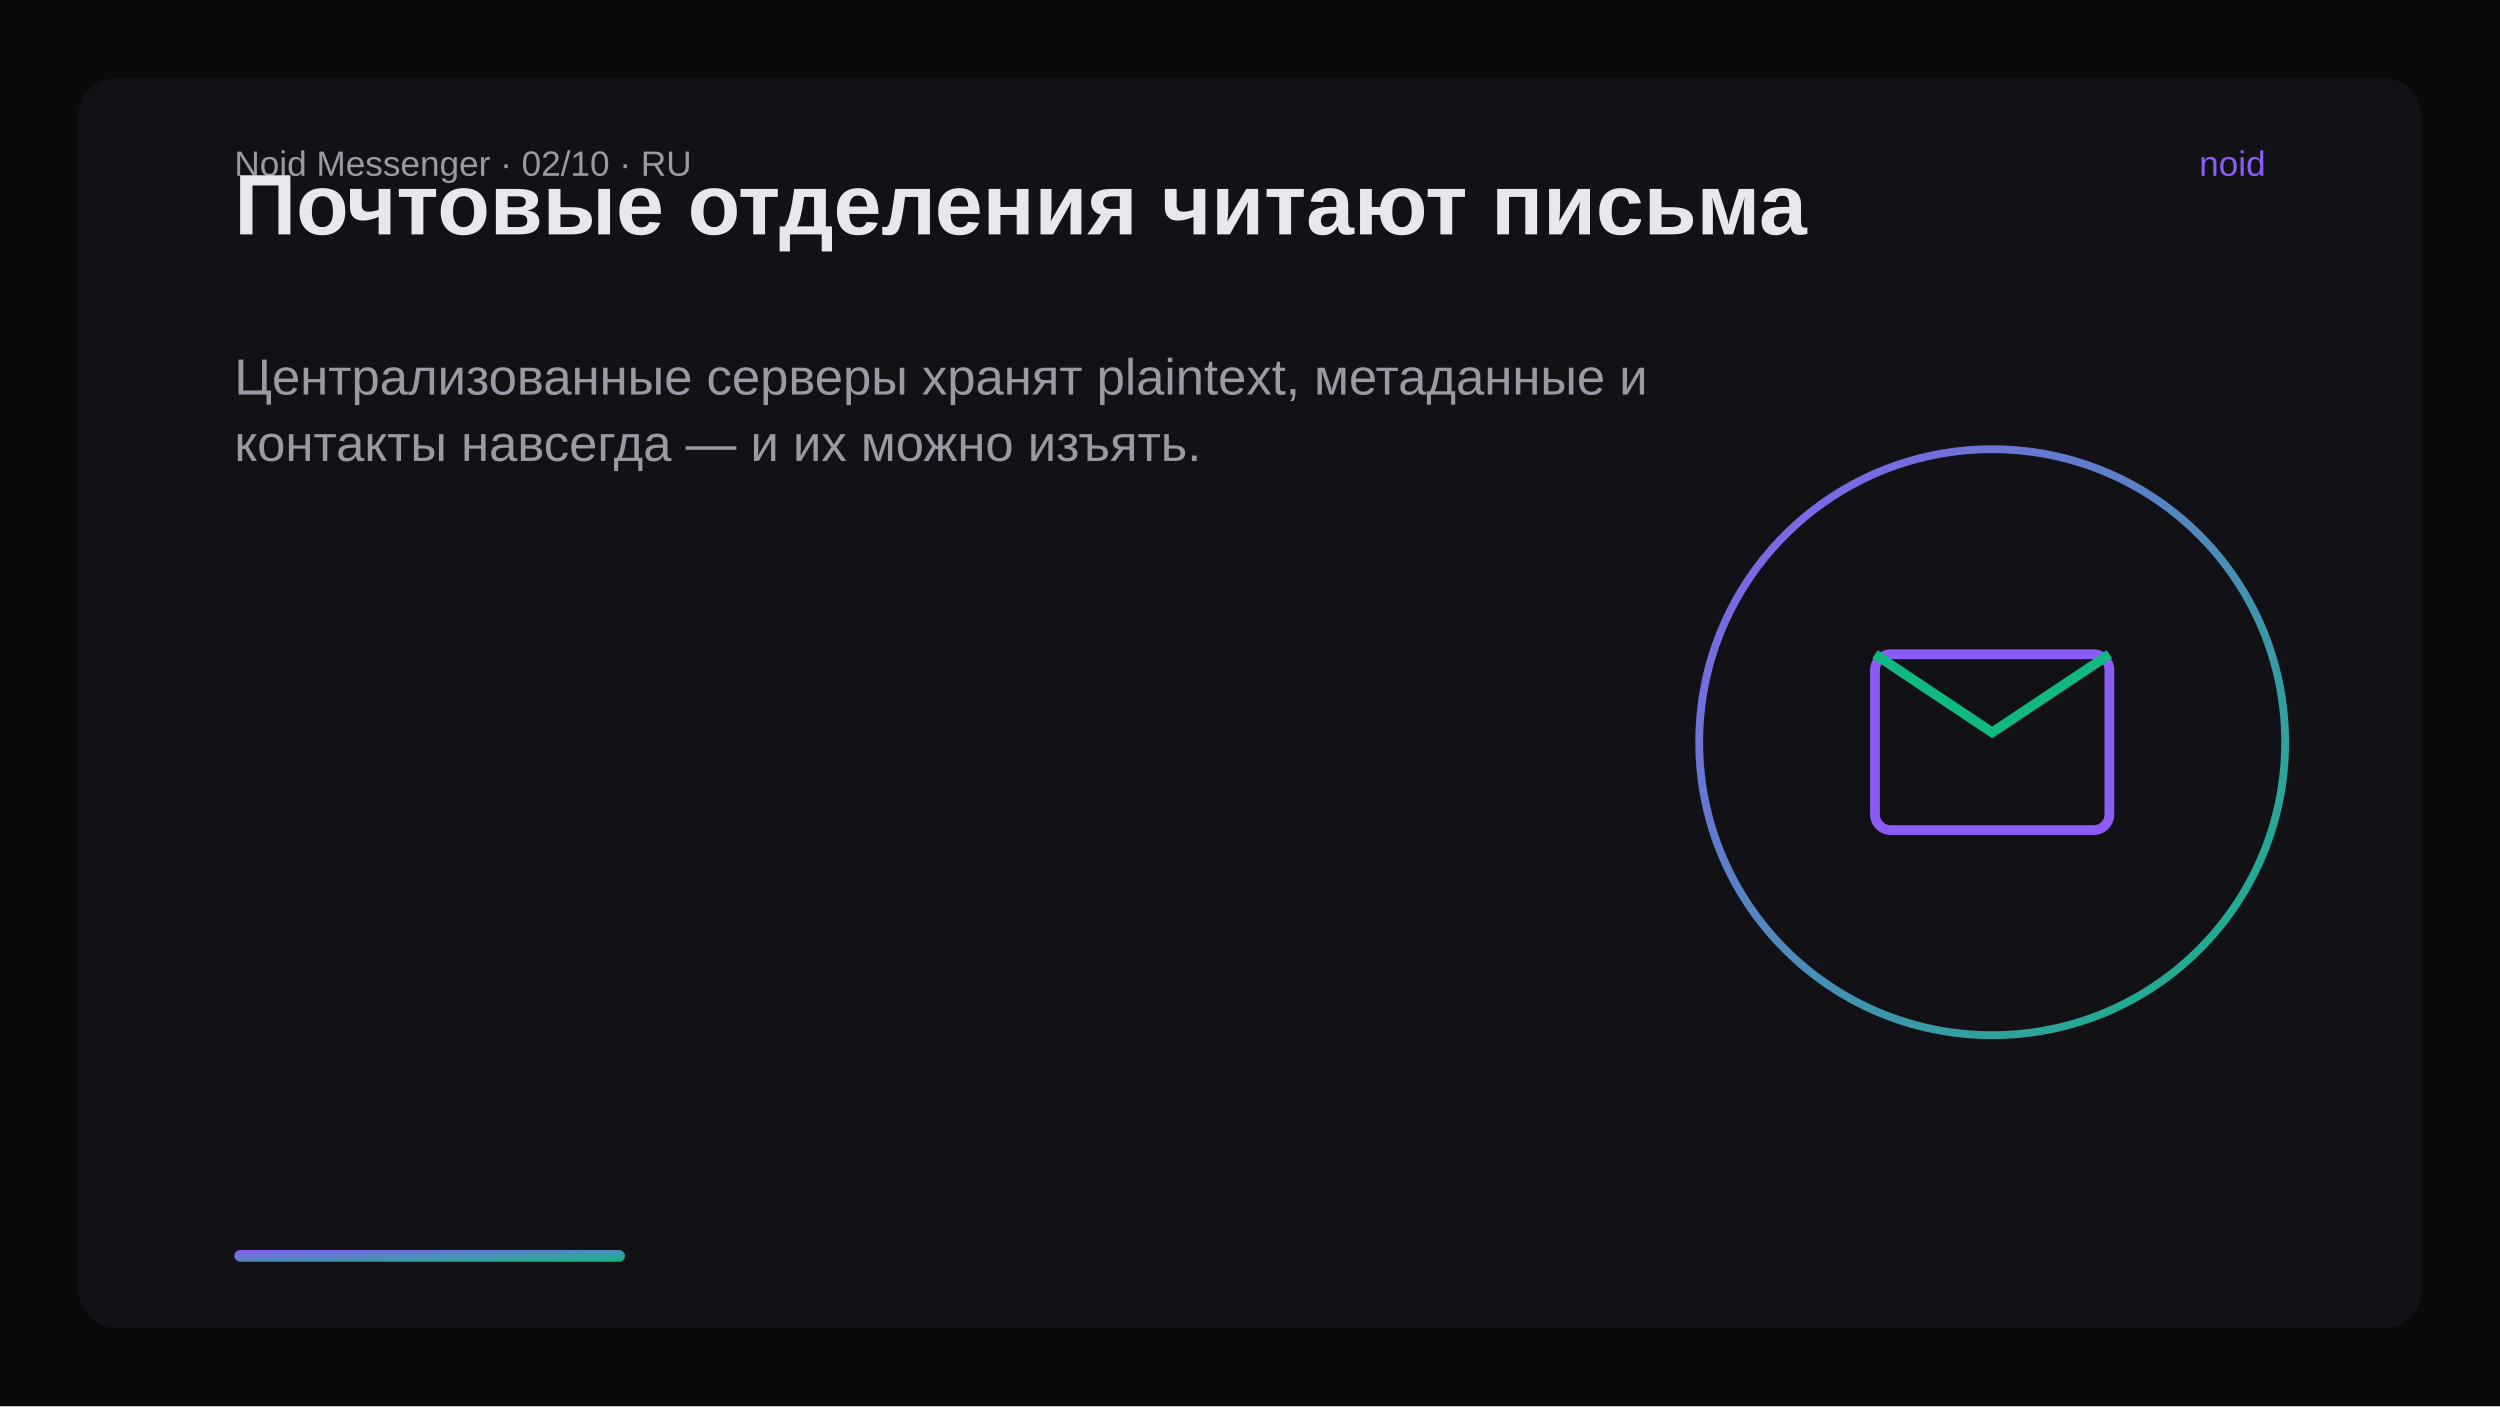
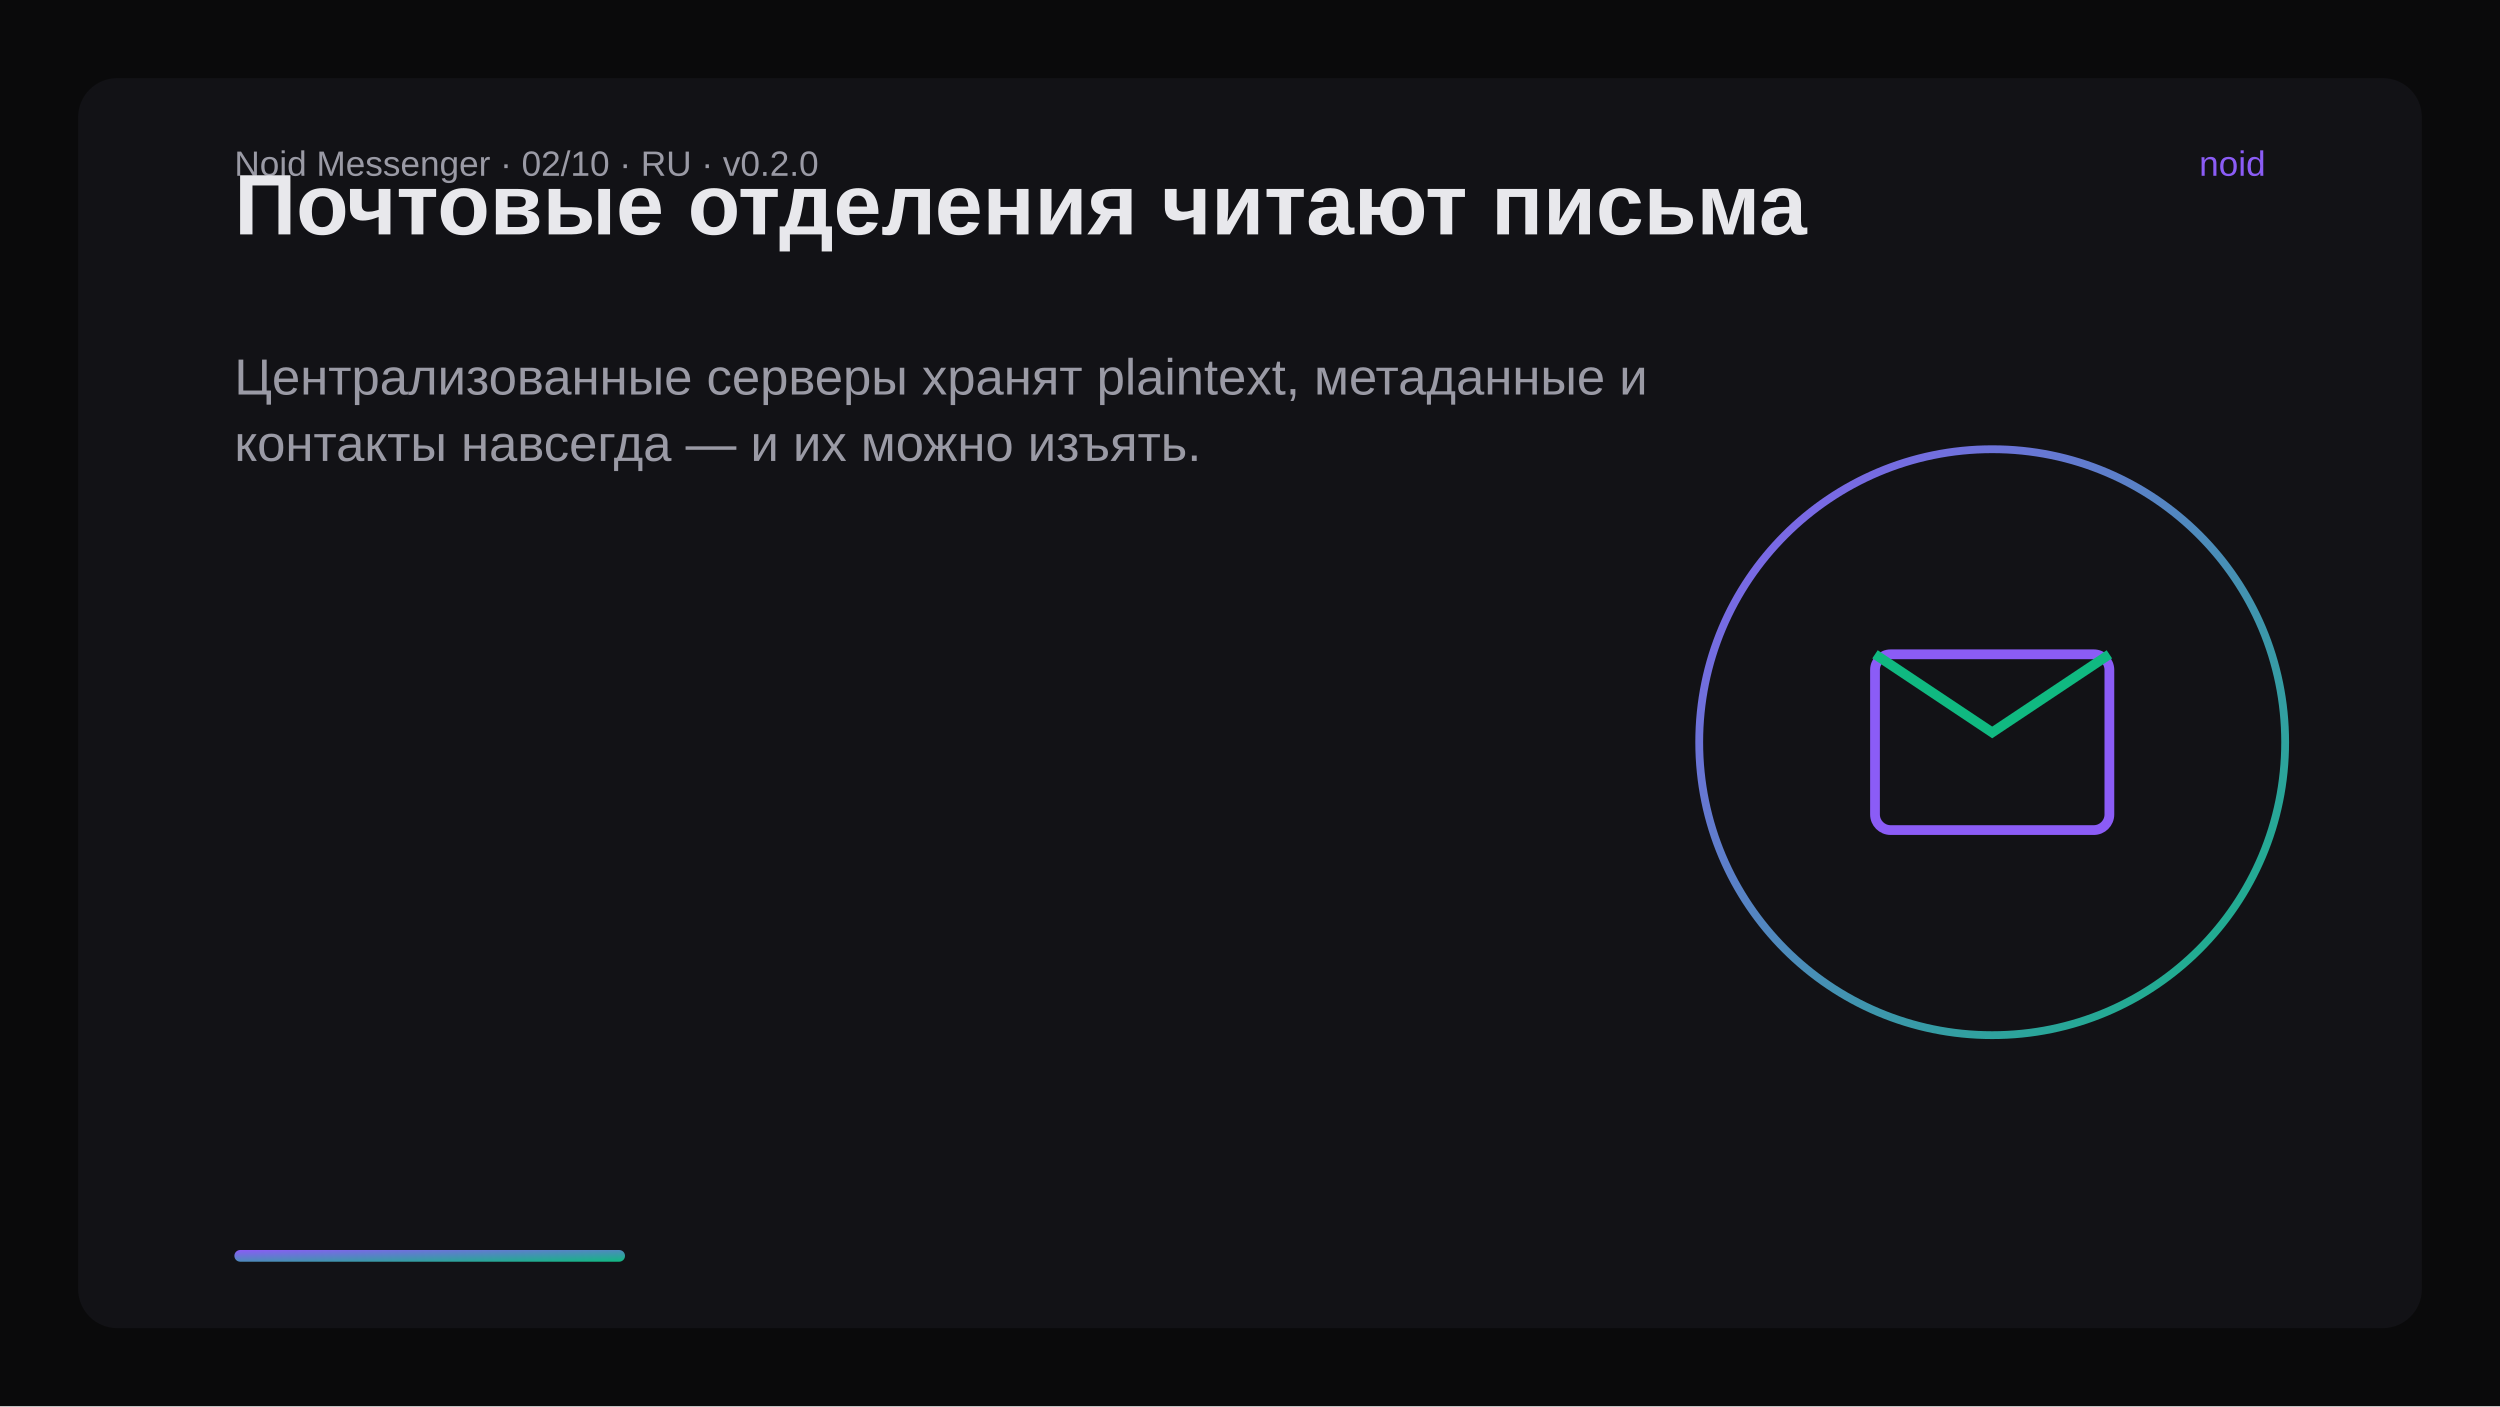
<svg xmlns="http://www.w3.org/2000/svg" width="1280" height="720" viewBox="0 0 1280 720">
  <defs>
    <linearGradient id="g" x1="0" y1="0" x2="1" y2="1">
      <stop offset="0" stop-color="#8b5cf6" />
      <stop offset="1" stop-color="#10b981" />
    </linearGradient>
  </defs>
  <rect width="1280" height="720" fill="#0a0a0b" />
  <rect x="40" y="40" width="1200" height="640" rx="20" fill="#121216" />
-   <text x="120" y="90" font-family="Segoe UI,Arial" font-size="18" fill="#9a9aa5">Noid Messenger · 02/10 · RU</text>
+   <text x="120" y="90" font-family="Segoe UI,Arial" font-size="18" fill="#9a9aa5">Noid Messenger · 02/10 · RU · v0.2.0</text>
  <text x="1160" y="90" text-anchor="end" font-family="Segoe UI,Arial" font-size="18" fill="#8b5cf6">noid</text>
  <text x="120" y="120" font-family="Segoe UI,Arial" font-size="44" font-weight="700" fill="#e8e8ec">Почтовые отделения читают письма</text>
  <text x="120" y="202" font-family="Segoe UI,Arial" font-size="26" fill="#9a9aa5">Централизованные серверы хранят plaintext, метаданные и</text>
  <text x="120" y="236" font-family="Segoe UI,Arial" font-size="26" fill="#9a9aa5">контакты навсегда — и их можно изъять.</text>
  <circle cx="1020" cy="380" r="150" fill="none" stroke="url(#g)" stroke-width="4" />
  <rect x="960" y="335" width="120" height="90" rx="8" fill="none" stroke="#8b5cf6" stroke-width="5" />
  <path d="M960 335 l60 40 60 -40" fill="none" stroke="#10b981" stroke-width="5" />
  <rect x="120" y="640" width="200" height="6" rx="3" fill="url(#g)" />
</svg>
